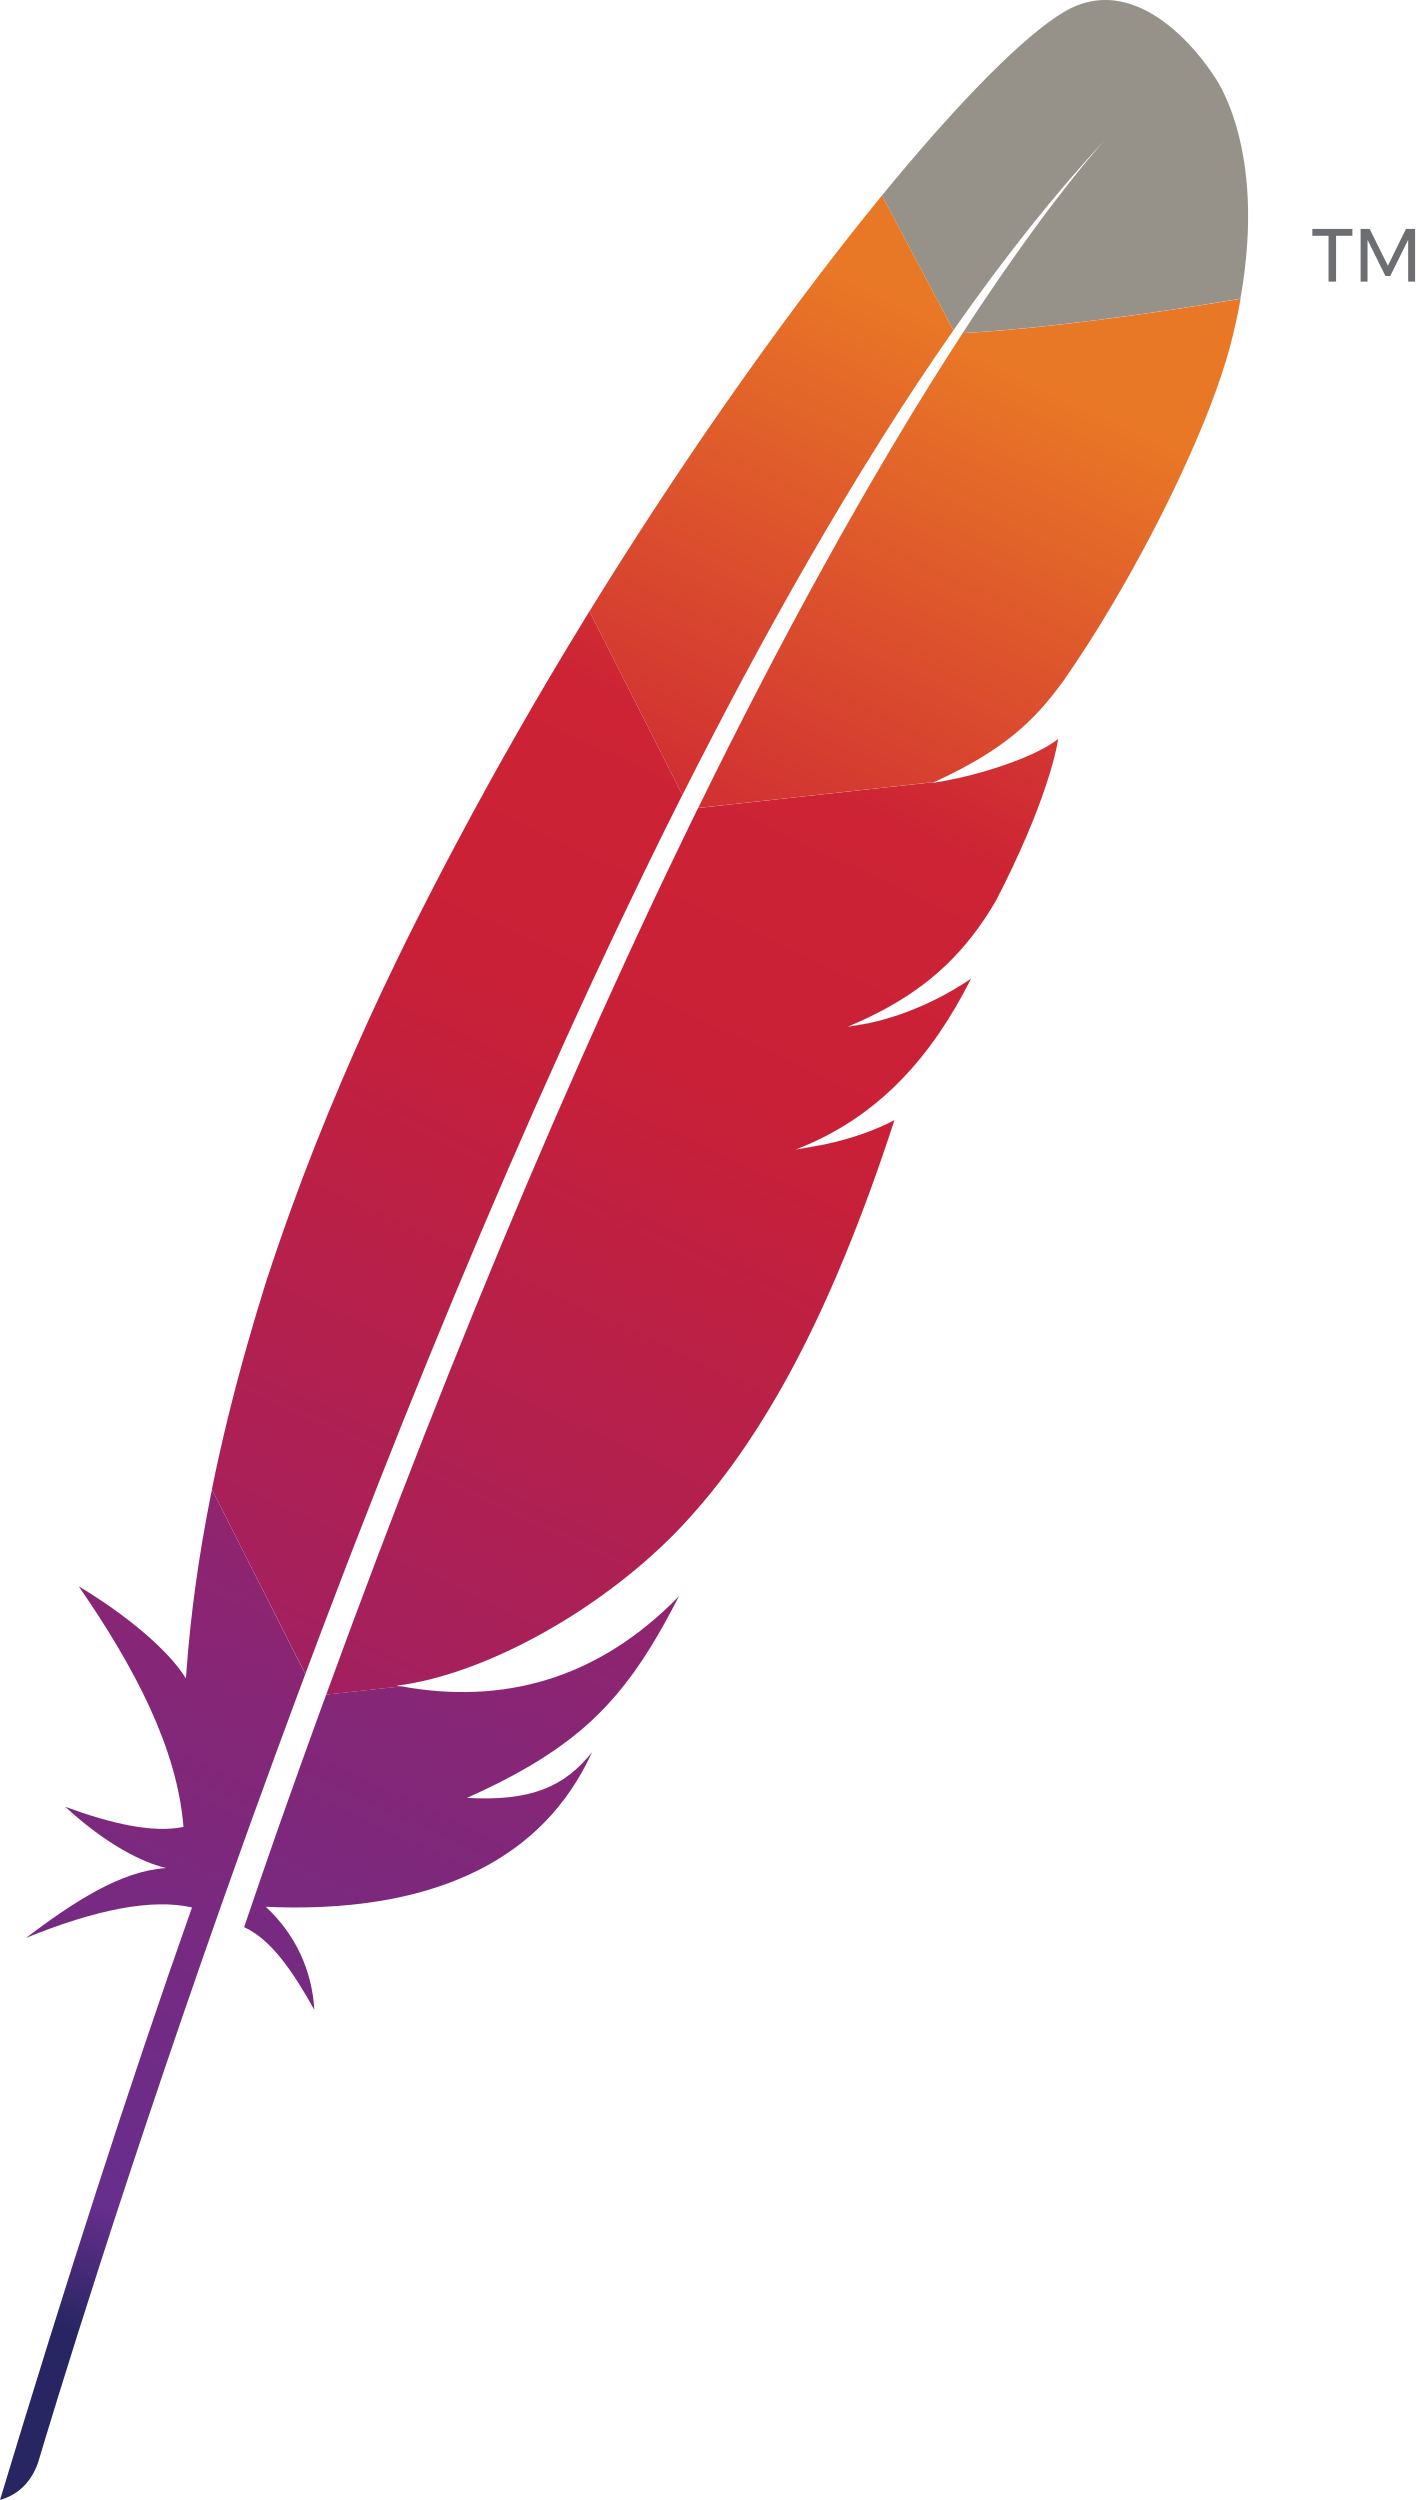
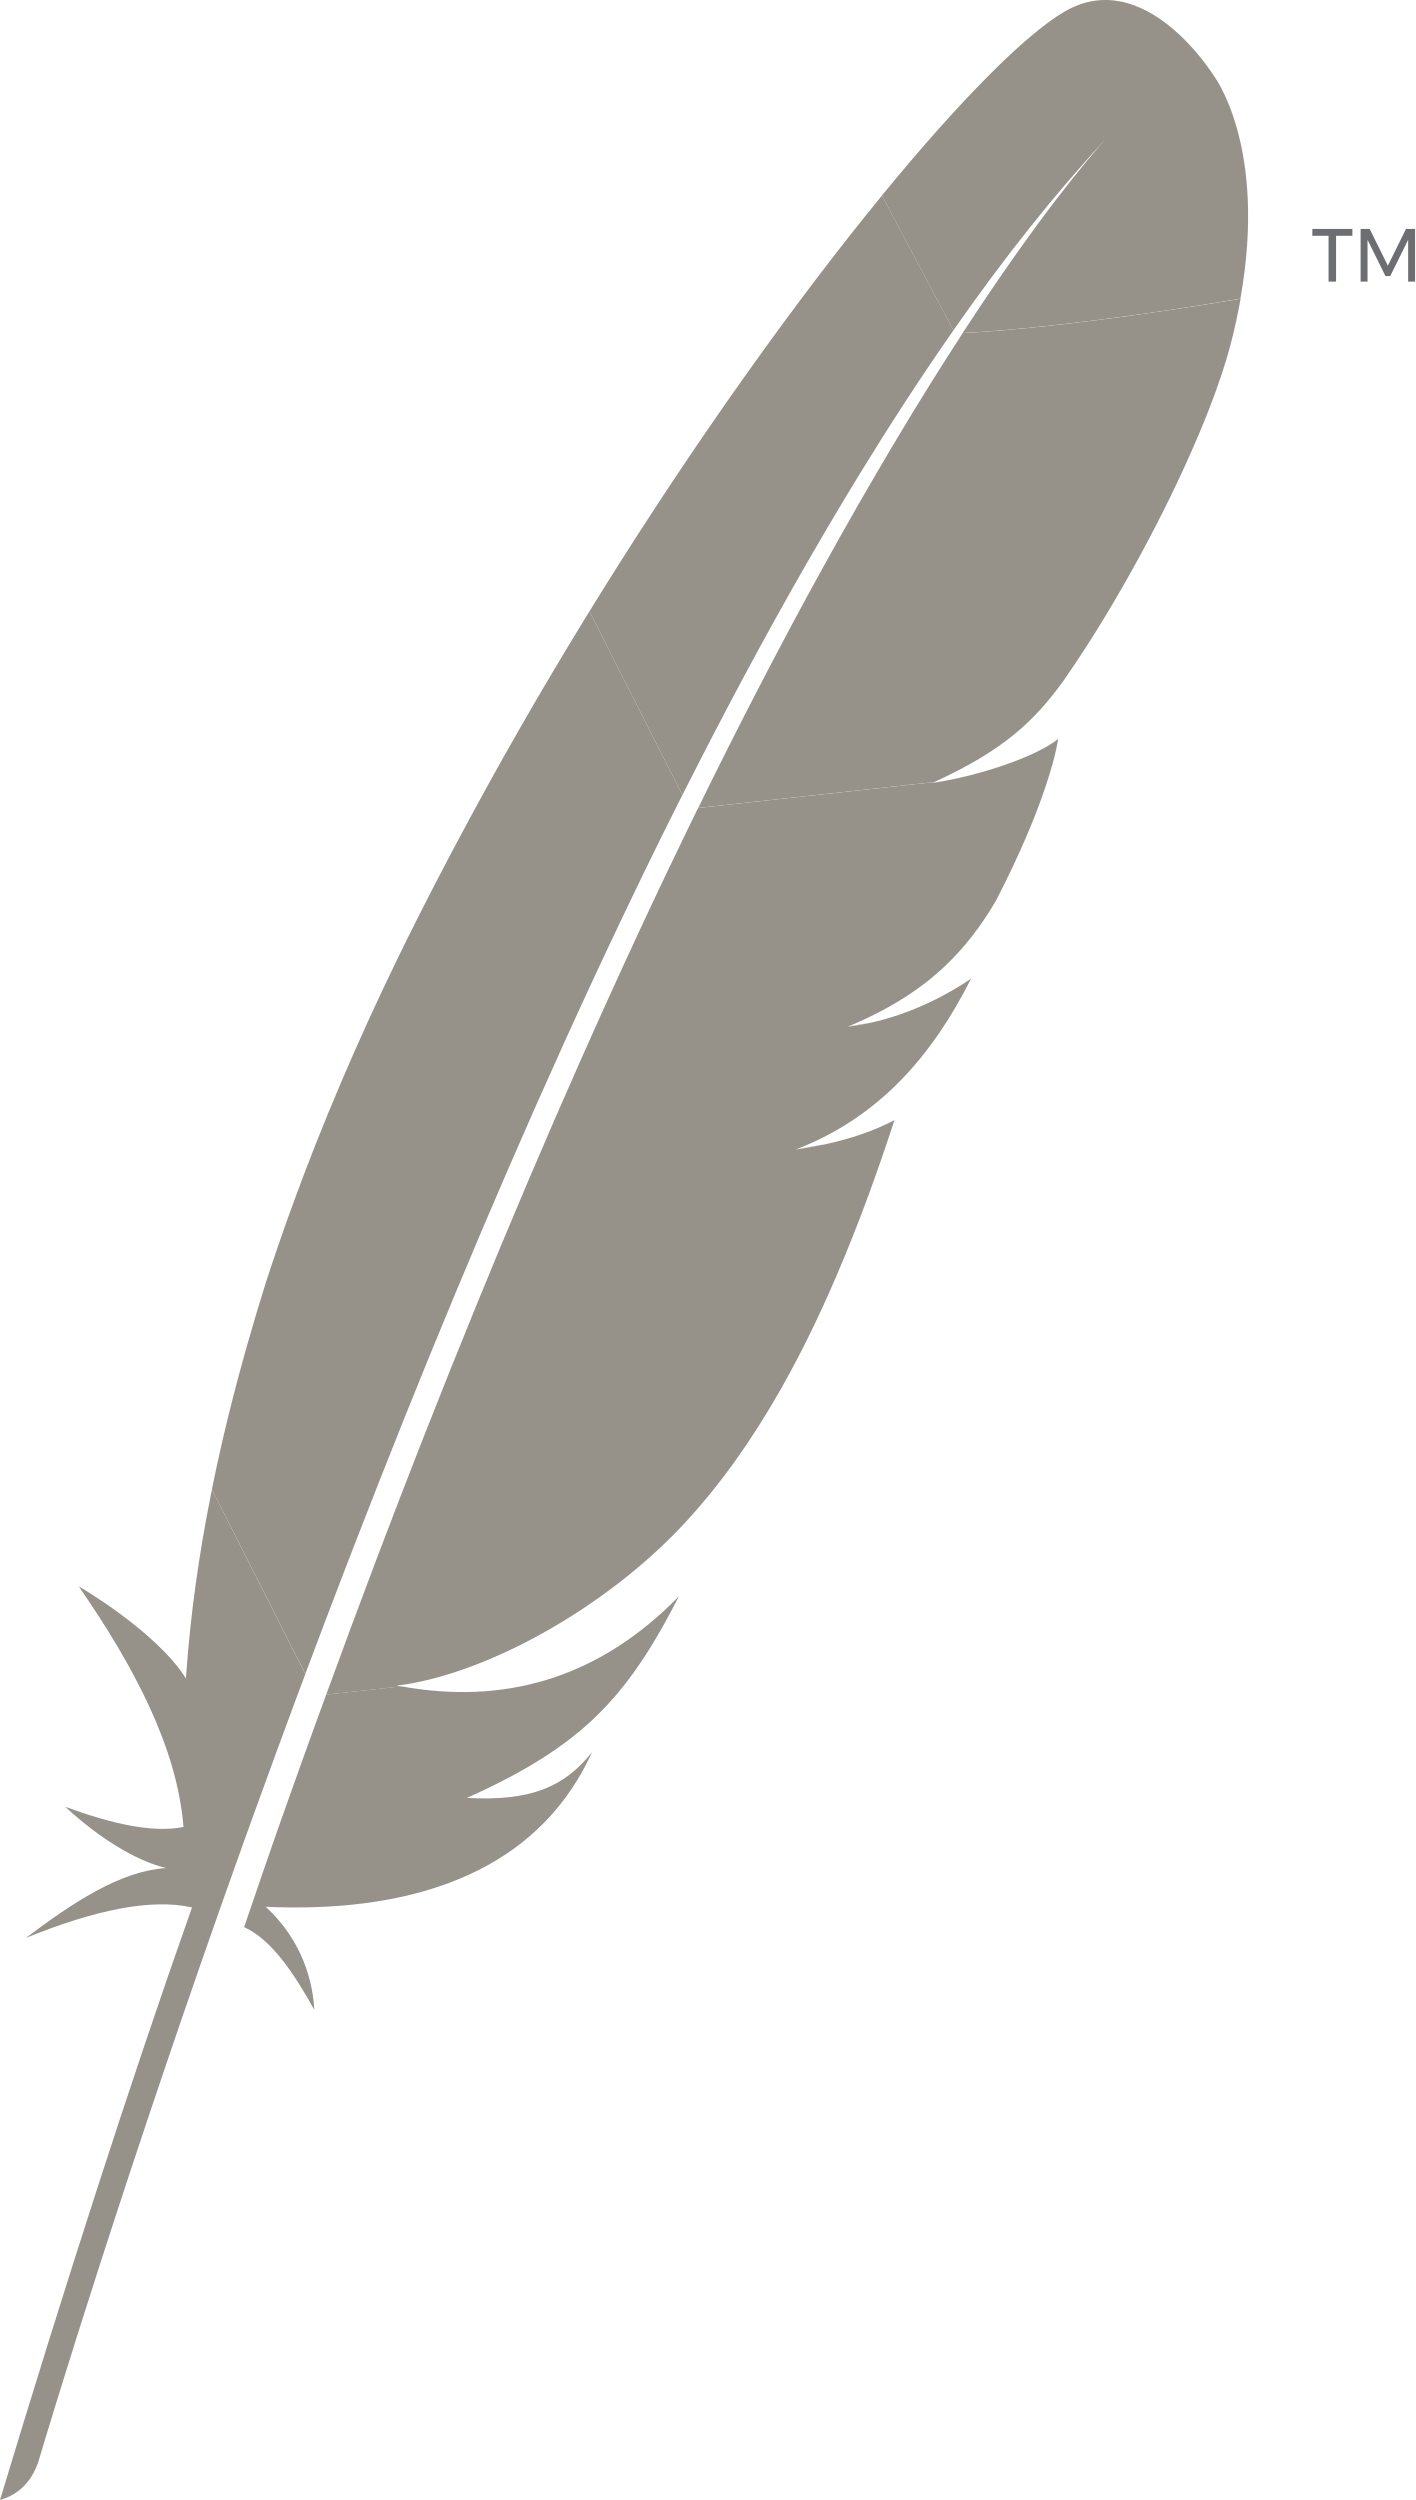
<svg xmlns="http://www.w3.org/2000/svg" xmlns:xlink="http://www.w3.org/1999/xlink" xml:space="preserve" viewBox="0 0 2392.5 4226.6">
  <defs>
    <path id="b" fill="#969289" d="M1393.2 1934.8c-15.4 2.8-31.3 5.5-47.6 8.3-.1 0-.2.1-.3.1 8.2-1.2 16.3-2.4 24.3-3.8s15.8-2.9 23.6-4.6z" />
    <path id="c" fill="#969289" d="M1433.6 1735.5s-.1 0-.1.1c-.1 0-.1.1-.2.1 2.6-.3 5.1-.8 7.6-1.1 10.3-1.5 20.4-3.3 30.2-5.4-12.3 2-24.8 4.2-37.5 6.3z" />
    <path id="j" fill="#969289" d="M1369.6 1939.4c-8 1.4-16.1 2.7-24.3 3.8 8.2-1.1 16.3-2.4 24.3-3.8z" />
    <path id="l" fill="#969289" d="M1433.2 1735.7c2.6-.3 5.1-.8 7.6-1.1-2.5.3-5 .7-7.6 1.1z" />
    <path id="n" fill="#969289" d="M1433.5 1735.6s.1 0 .1-.1c0 0-.1 0-.1.1z" />
  </defs>
  <linearGradient id="a" x1="-5167.096" x2="-4570.116" y1="697.555" y2="1395.619" gradientTransform="rotate(-65.001 -2052.924 -4777.854)" gradientUnits="userSpaceOnUse">
    <stop offset="0" stop-color="#969289" />
    <stop offset=".312" stop-color="#969289" />
    <stop offset=".838" stop-color="#969289" />
  </linearGradient>
  <path fill="url(#a)" d="M1798.9 20.1C1732.6 59.2 1622.5 170 1491 330.5l120.8 228c84.8-121.3 170.9-230.4 257.8-323.6 6.7-7.4 10.2-10.9 10.2-10.9-3.4 3.6-6.8 7.3-10.2 10.9-28.1 31-113.4 130.5-242.1 328.1 123.9-6.2 314.3-31.5 469.6-58.1 46.2-258.8-45.3-377.3-45.3-377.3S1935.5-60.6 1798.9 20.1z" />
  <path fill="none" d="M1594.4 1320.7c.9-.2 1.8-.3 2.7-.5l-17.4 1.9c-1.1.5-2 1-3.1 1.4 6-.9 11.9-1.9 17.8-2.8zm-123.3 408.4c-9.9 2.2-20 3.9-30.2 5.4 10.2-1.5 20.3-3.3 30.2-5.4zm-838 916.1c1.3-3.4 2.6-6.8 3.8-10.2 26.6-70.2 52.9-138.4 79-204.9 29.3-74.6 58.2-146.8 86.8-216.8 30.1-73.8 59.8-145.1 89.1-214 30.7-72.3 61-141.9 90.7-208.9 24.2-54.5 48-107.3 71.5-158.4 7.8-17 15.6-33.9 23.4-50.6 15.4-33.1 30.7-65.6 45.7-97.3 13.9-29.3 27.7-57.9 41.4-86 4.5-9.4 9.1-18.6 13.6-27.9.7-1.5 1.5-3 2.2-4.5l-14.8 1.6-11.8-23.2c-1.1 2.3-2.3 4.5-3.5 6.8-21.2 42.1-42.2 84.6-63 127.5-12 24.8-24 49.7-35.9 74.7-33 69.3-65.5 139.2-97.4 209.6-32.3 71.1-63.9 142.6-94.9 214.2-30.5 70.3-60.3 140.7-89.6 210.9-29.2 70.1-57.7 140-85.6 209.4-29.1 72.5-57.4 144.3-84.8 215.3-6.2 16-12.4 32-18.5 48-22 57.3-43.4 113.8-64.3 169.6l18.6 36.7 16.6-1.8c.6-1.7 1.2-3.4 1.8-5 26.9-73.5 53.5-145.1 79.9-214.8zm800.1-909.5c.1 0 .1-.1.2-.1 0 0-.1 0-.2.1z" />
  <use xlink:href="#b" />
  <use xlink:href="#b" opacity=".35" />
  <use xlink:href="#c" />
  <use xlink:href="#c" opacity=".35" />
  <linearGradient id="d" x1="-9585.342" x2="-5326.209" y1="620.505" y2="620.505" gradientTransform="rotate(-65.001 -2052.924 -4777.854)" gradientUnits="userSpaceOnUse">
-     <stop offset=".323" stop-color="#9e2064" />
-     <stop offset=".63" stop-color="#c92037" />
-     <stop offset=".751" stop-color="#cd2335" />
-     <stop offset="1" stop-color="#e97826" />
+     <stop offset=".323" stop-color="#969289" />
+     <stop offset=".63" stop-color="#969289" />
+     <stop offset=".751" stop-color="#969289" />
+     <stop offset="1" stop-color="#969289" />
  </linearGradient>
  <path fill="url(#d)" d="M1255.7 1147.6c36.7-68.6 73.9-135.7 111.5-201 39-67.8 78.5-133.6 118.4-197 2.3-3.7 4.7-7.5 7-11.3 39.4-62.4 79.2-122.4 119.3-179.8l-120.8-228c-9.1 11.1-18.2 22.4-27.5 33.9-34.8 43.4-71 90.1-108.1 139.6-41.8 55.8-84.8 115.4-128.5 177.9-40.3 57.8-81.2 118.3-122.1 180.9-34.8 53.3-69.8 108.2-104.5 164.5l-3.9 6.3 157.2 310.5c33.6-66.5 67.6-132.1 102-196.5z" />
  <linearGradient id="e" x1="-9071.207" x2="-6533.178" y1="1047.69" y2="1047.69" gradientTransform="rotate(-65.001 -2052.924 -4777.854)" gradientUnits="userSpaceOnUse">
-     <stop offset="0" stop-color="#282662" />
-     <stop offset=".095" stop-color="#662e8d" />
-     <stop offset=".788" stop-color="#9f2064" />
-     <stop offset=".949" stop-color="#cd2032" />
+     <stop offset="0" stop-color="#969289" />
+     <stop offset=".095" stop-color="#969289" />
+     <stop offset=".788" stop-color="#969289" />
+     <stop offset=".949" stop-color="#969289" />
  </linearGradient>
  <path fill="url(#e)" d="M539.7 2897.1c-20.8 57.2-41.7 115.4-62.7 174.9-.3.9-.6 1.7-.9 2.6-3 8.4-5.9 16.8-8.9 25.2-14.1 40.1-26.4 76.2-54.5 158.3 46.3 21.1 83.5 76.7 118.7 139.8-3.7-65.3-30.8-126.7-82.1-174.2 228.3 10.3 425-47.4 526.7-214.3 9.1-14.9 17.4-30.5 24.9-47.2-46.2 58.6-103.5 83.5-211.4 77.4-.2.1-.5.2-.7.3.2-.1.5-.2.7-.3 158.8-71.1 238.5-139.3 308.9-252.4 16.7-26.8 32.9-56.1 49.5-88.6-138.9 142.6-299.8 183.2-469.3 152.4l-127.1 13.9c-4 10.7-7.9 21.4-11.8 32.2z" />
  <linearGradient id="f" x1="-9346.126" x2="-5086.994" y1="580.817" y2="580.817" gradientTransform="rotate(-65.001 -2052.924 -4777.854)" gradientUnits="userSpaceOnUse">
-     <stop offset=".323" stop-color="#9e2064" />
-     <stop offset=".63" stop-color="#c92037" />
-     <stop offset=".751" stop-color="#cd2335" />
-     <stop offset="1" stop-color="#e97826" />
+     <stop offset=".323" stop-color="#969289" />
+     <stop offset=".63" stop-color="#969289" />
+     <stop offset=".751" stop-color="#969289" />
+     <stop offset="1" stop-color="#969289" />
  </linearGradient>
  <path fill="url(#f)" d="M599 2612.4c27.5-71 55.8-142.8 84.8-215.3 27.8-69.4 56.4-139.2 85.6-209.4 29.2-70.2 59.1-140.5 89.6-210.9 31-71.6 62.7-143.1 94.9-214.2 31.9-70.3 64.4-140.3 97.4-209.6 11.9-25 23.9-49.9 35.9-74.7 20.8-42.9 41.8-85.4 63-127.5 1.1-2.3 2.3-4.5 3.5-6.8l-157.2-310.5c-2.6 4.2-5.1 8.4-7.7 12.6-36.6 59.8-73.1 121-108.9 183.5-36.2 63.1-71.7 127.4-106.4 192.6-29.3 55-57.9 110.5-85.7 166.5-5.6 11.4-11.1 22.6-16.6 33.9-34.3 70.5-65.2 138.6-93.2 204.1-31.7 74.2-59.6 145.1-84 212.3-16.1 44.2-30.7 86.9-44.1 127.9-11 35-21.5 70.1-31.4 105-23.5 82.3-43.7 164.4-60.3 246.2l158 311.9c20.9-55.8 42.3-112.3 64.3-169.6 6.1-15.9 12.3-32 18.5-48z" />
  <linearGradient id="g" x1="-9035.503" x2="-6797.201" y1="638.441" y2="638.441" gradientTransform="rotate(-65.001 -2052.924 -4777.854)" gradientUnits="userSpaceOnUse">
-     <stop offset="0" stop-color="#282662" />
-     <stop offset=".095" stop-color="#662e8d" />
-     <stop offset=".788" stop-color="#9f2064" />
-     <stop offset=".949" stop-color="#cd2032" />
+     <stop offset="0" stop-color="#969289" />
+     <stop offset=".095" stop-color="#969289" />
+     <stop offset=".788" stop-color="#969289" />
+     <stop offset=".949" stop-color="#969289" />
  </linearGradient>
  <path fill="url(#g)" d="M356.1 2529.2c-19.8 99.8-33.9 199.2-41 298-.2 3.5-.6 6.9-.8 10.4-49.3-79-181.3-156.1-181-155.4 94.5 137 166.2 273 176.9 406.5-50.6 10.4-119.9-4.6-200-34.1 83.5 76.7 146.2 97.9 170.6 103.6-76.7 4.8-156.6 57.5-237.1 118.2 117.7-48 212.8-67 280.9-51.6-108 305.8-216.3 643.4-324.6 1001.8 33.2-9.8 53-32.1 64.1-62.3 19.3-64.9 147.4-490.7 348.1-1050.4 5.7-15.9 11.5-31.9 17.3-48 1.6-4.5 3.3-9 4.9-13.4 21.2-58.7 43.2-118.6 65.9-179.7 5.2-13.9 10.4-27.8 15.6-41.8.1-.3.2-.6.3-.8l-157.8-311.8c-.7 3.5-1.6 7.1-2.3 10.8z" />
  <linearGradient id="h" x1="-9346.126" x2="-5086.994" y1="1021.622" y2="1021.622" gradientTransform="rotate(-65.001 -2052.924 -4777.854)" gradientUnits="userSpaceOnUse">
-     <stop offset=".323" stop-color="#9e2064" />
-     <stop offset=".63" stop-color="#c92037" />
-     <stop offset=".751" stop-color="#cd2335" />
-     <stop offset="1" stop-color="#e97826" />
+     <stop offset=".323" stop-color="#969289" />
+     <stop offset=".63" stop-color="#969289" />
+     <stop offset=".751" stop-color="#969289" />
+     <stop offset="1" stop-color="#969289" />
  </linearGradient>
  <path fill="url(#h)" d="M1178.1 1370.3c-4.5 9.2-9 18.5-13.6 27.9-13.6 28.1-27.4 56.7-41.4 86-15.1 31.7-30.3 64.1-45.7 97.3-7.8 16.7-15.5 33.5-23.4 50.6-23.5 51.1-47.3 103.9-71.5 158.4-29.7 67-60 136.6-90.7 208.9-29.3 68.9-59 140.2-89.1 214-28.6 70-57.5 142.3-86.8 216.8-26.1 66.5-52.4 134.7-79 204.9-1.3 3.4-2.6 6.8-3.8 10.2-26.4 69.7-53 141.3-79.8 214.7-.6 1.7-1.2 3.4-1.8 5l127.1-13.9c-2.5-.5-5.1-.8-7.6-1.3 152-18.9 354-132.5 484.6-272.7 60.2-64.6 114.8-140.8 165.3-230 37.6-66.4 72.9-140 106.5-221.5 29.4-71.2 57.6-148.3 84.8-231.9-34.9 18.4-74.9 31.9-119 41.3-7.7 1.6-15.6 3.2-23.6 4.6-8 1.4-16.1 2.7-24.3 3.8.1 0 .2-.1.3-.1 141.7-54.5 231.1-159.8 296.1-288.7-37.3 25.4-97.9 58.7-170.5 74.7-9.9 2.2-20 3.9-30.2 5.4-2.6.4-5.1.8-7.6 1.1.1 0 .1-.1.2-.1 0 0 .1 0 .1-.1 49.2-20.6 90.7-43.6 126.7-70.8 7.7-5.8 15.2-11.8 22.4-18.1 11-9.5 21.4-19.5 31.4-30 6.4-6.7 12.6-13.6 18.6-20.8 14.1-16.8 27.3-34.9 39.7-54.6 3.8-6 7.5-12.1 11.2-18.4 4.7-9.1 9.2-18 13.6-26.8 19.8-39.8 35.6-75.3 48.2-106.5 6.3-15.6 11.8-30 16.5-43.4 1.9-5.3 3.7-10.5 5.4-15.5 5-15 9.1-28.3 12.3-40 4.8-17.5 7.7-31.4 9.3-41.5-4.8 3.8-10.3 7.6-16.5 11.3-42.8 25.6-116.2 48.8-175.4 59.7l116.7-12.8-116.7 12.8c-.9.2-1.8.3-2.7.5-5.9 1-11.9 1.9-17.9 2.9 1.1-.5 2-1 3.1-1.4l-399.3 43.8c-.7 1.4-1.4 2.8-2.2 4.3z" />
  <linearGradient id="i" x1="-9610.334" x2="-5351.202" y1="999.733" y2="999.733" gradientTransform="rotate(-65.001 -2052.924 -4777.854)" gradientUnits="userSpaceOnUse">
-     <stop offset=".323" stop-color="#9e2064" />
-     <stop offset=".63" stop-color="#c92037" />
-     <stop offset=".751" stop-color="#cd2335" />
-     <stop offset="1" stop-color="#e97826" />
+     <stop offset=".323" stop-color="#969289" />
+     <stop offset=".63" stop-color="#969289" />
+     <stop offset=".751" stop-color="#969289" />
+     <stop offset="1" stop-color="#969289" />
  </linearGradient>
  <path fill="url(#i)" d="M1627.6 563.1c-35.5 54.5-74.3 116.4-116 186.5-2.2 3.6-4.4 7.4-6.6 11.1-36 60.7-74.3 127.3-114.5 200.3-34.8 63-71 130.6-108.6 203.3-32.8 63.3-66.7 130.5-101.5 201.6l399.3-43.8c116.3-53.5 168.3-101.9 218.8-171.9 13.4-19.3 26.9-39.5 40.3-60.4 41-64 81.2-134.5 117.2-204.6 34.7-67.7 65.3-134.8 88.8-195.3 14.9-38.5 26.9-74.3 35.2-105.7 7.3-27.7 13-54 17.4-79.1-155.5 26.5-345.9 51.9-469.8 58z" />
  <use xlink:href="#j" />
  <use xlink:href="#j" opacity=".35" />
  <linearGradient id="k" x1="-9346.126" x2="-5086.994" y1="1152.726" y2="1152.726" gradientTransform="rotate(-65.001 -2052.924 -4777.854)" gradientUnits="userSpaceOnUse">
-     <stop offset=".323" stop-color="#9e2064" />
-     <stop offset=".63" stop-color="#c92037" />
-     <stop offset=".751" stop-color="#cd2335" />
-     <stop offset="1" stop-color="#e97826" />
+     <stop offset=".323" stop-color="#969289" />
+     <stop offset=".63" stop-color="#969289" />
+     <stop offset=".751" stop-color="#969289" />
+     <stop offset="1" stop-color="#969289" />
  </linearGradient>
  <path fill="url(#k)" d="M1369.6 1939.4c-8 1.4-16.1 2.7-24.3 3.8 8.2-1.1 16.3-2.4 24.3-3.8z" />
  <use xlink:href="#l" />
  <use xlink:href="#l" opacity=".35" />
  <linearGradient id="m" x1="-9346.126" x2="-5086.994" y1="1137.725" y2="1137.725" gradientTransform="rotate(-65.001 -2052.924 -4777.854)" gradientUnits="userSpaceOnUse">
    <stop offset=".323" stop-color="#9e2064" />
-     <stop offset=".63" stop-color="#c92037" />
-     <stop offset=".751" stop-color="#cd2335" />
-     <stop offset="1" stop-color="#e97826" />
+     <stop offset=".63" stop-color="#969289" />
+     <stop offset=".751" stop-color="#969289" />
+     <stop offset="1" stop-color="#969289" />
  </linearGradient>
  <path fill="url(#m)" d="M1433.2 1735.7c2.6-.3 5.1-.8 7.6-1.1-2.5.3-5 .7-7.6 1.1z" />
  <use xlink:href="#n" />
  <use xlink:href="#n" opacity=".35" />
  <linearGradient id="o" x1="-6953.407" x2="-6011.999" y1="1134.716" y2="1134.716" gradientTransform="rotate(-65.001 -2052.924 -4777.854)" gradientUnits="userSpaceOnUse">
    <stop offset=".323" stop-color="#9e2064" />
    <stop offset=".63" stop-color="#c92037" />
    <stop offset=".751" stop-color="#cd2335" />
    <stop offset="1" stop-color="#e97826" />
  </linearGradient>
  <path fill="url(#o)" d="M1433.5 1735.6s.1 0 .1-.1c0 0-.1 0-.1.1z" />
  <path fill="#6D6E71" d="M2218.7 387v11.7h27.4v77.4h12.7v-77.4h27.6V387h-67.7zm158.3 0-30.6 62.2-30.8-62.2h-15.3v89.1h11.7v-70.7l30.3 61.3h8.1l30.3-61.3v70.7h11.7V387H2377z" />
</svg>
